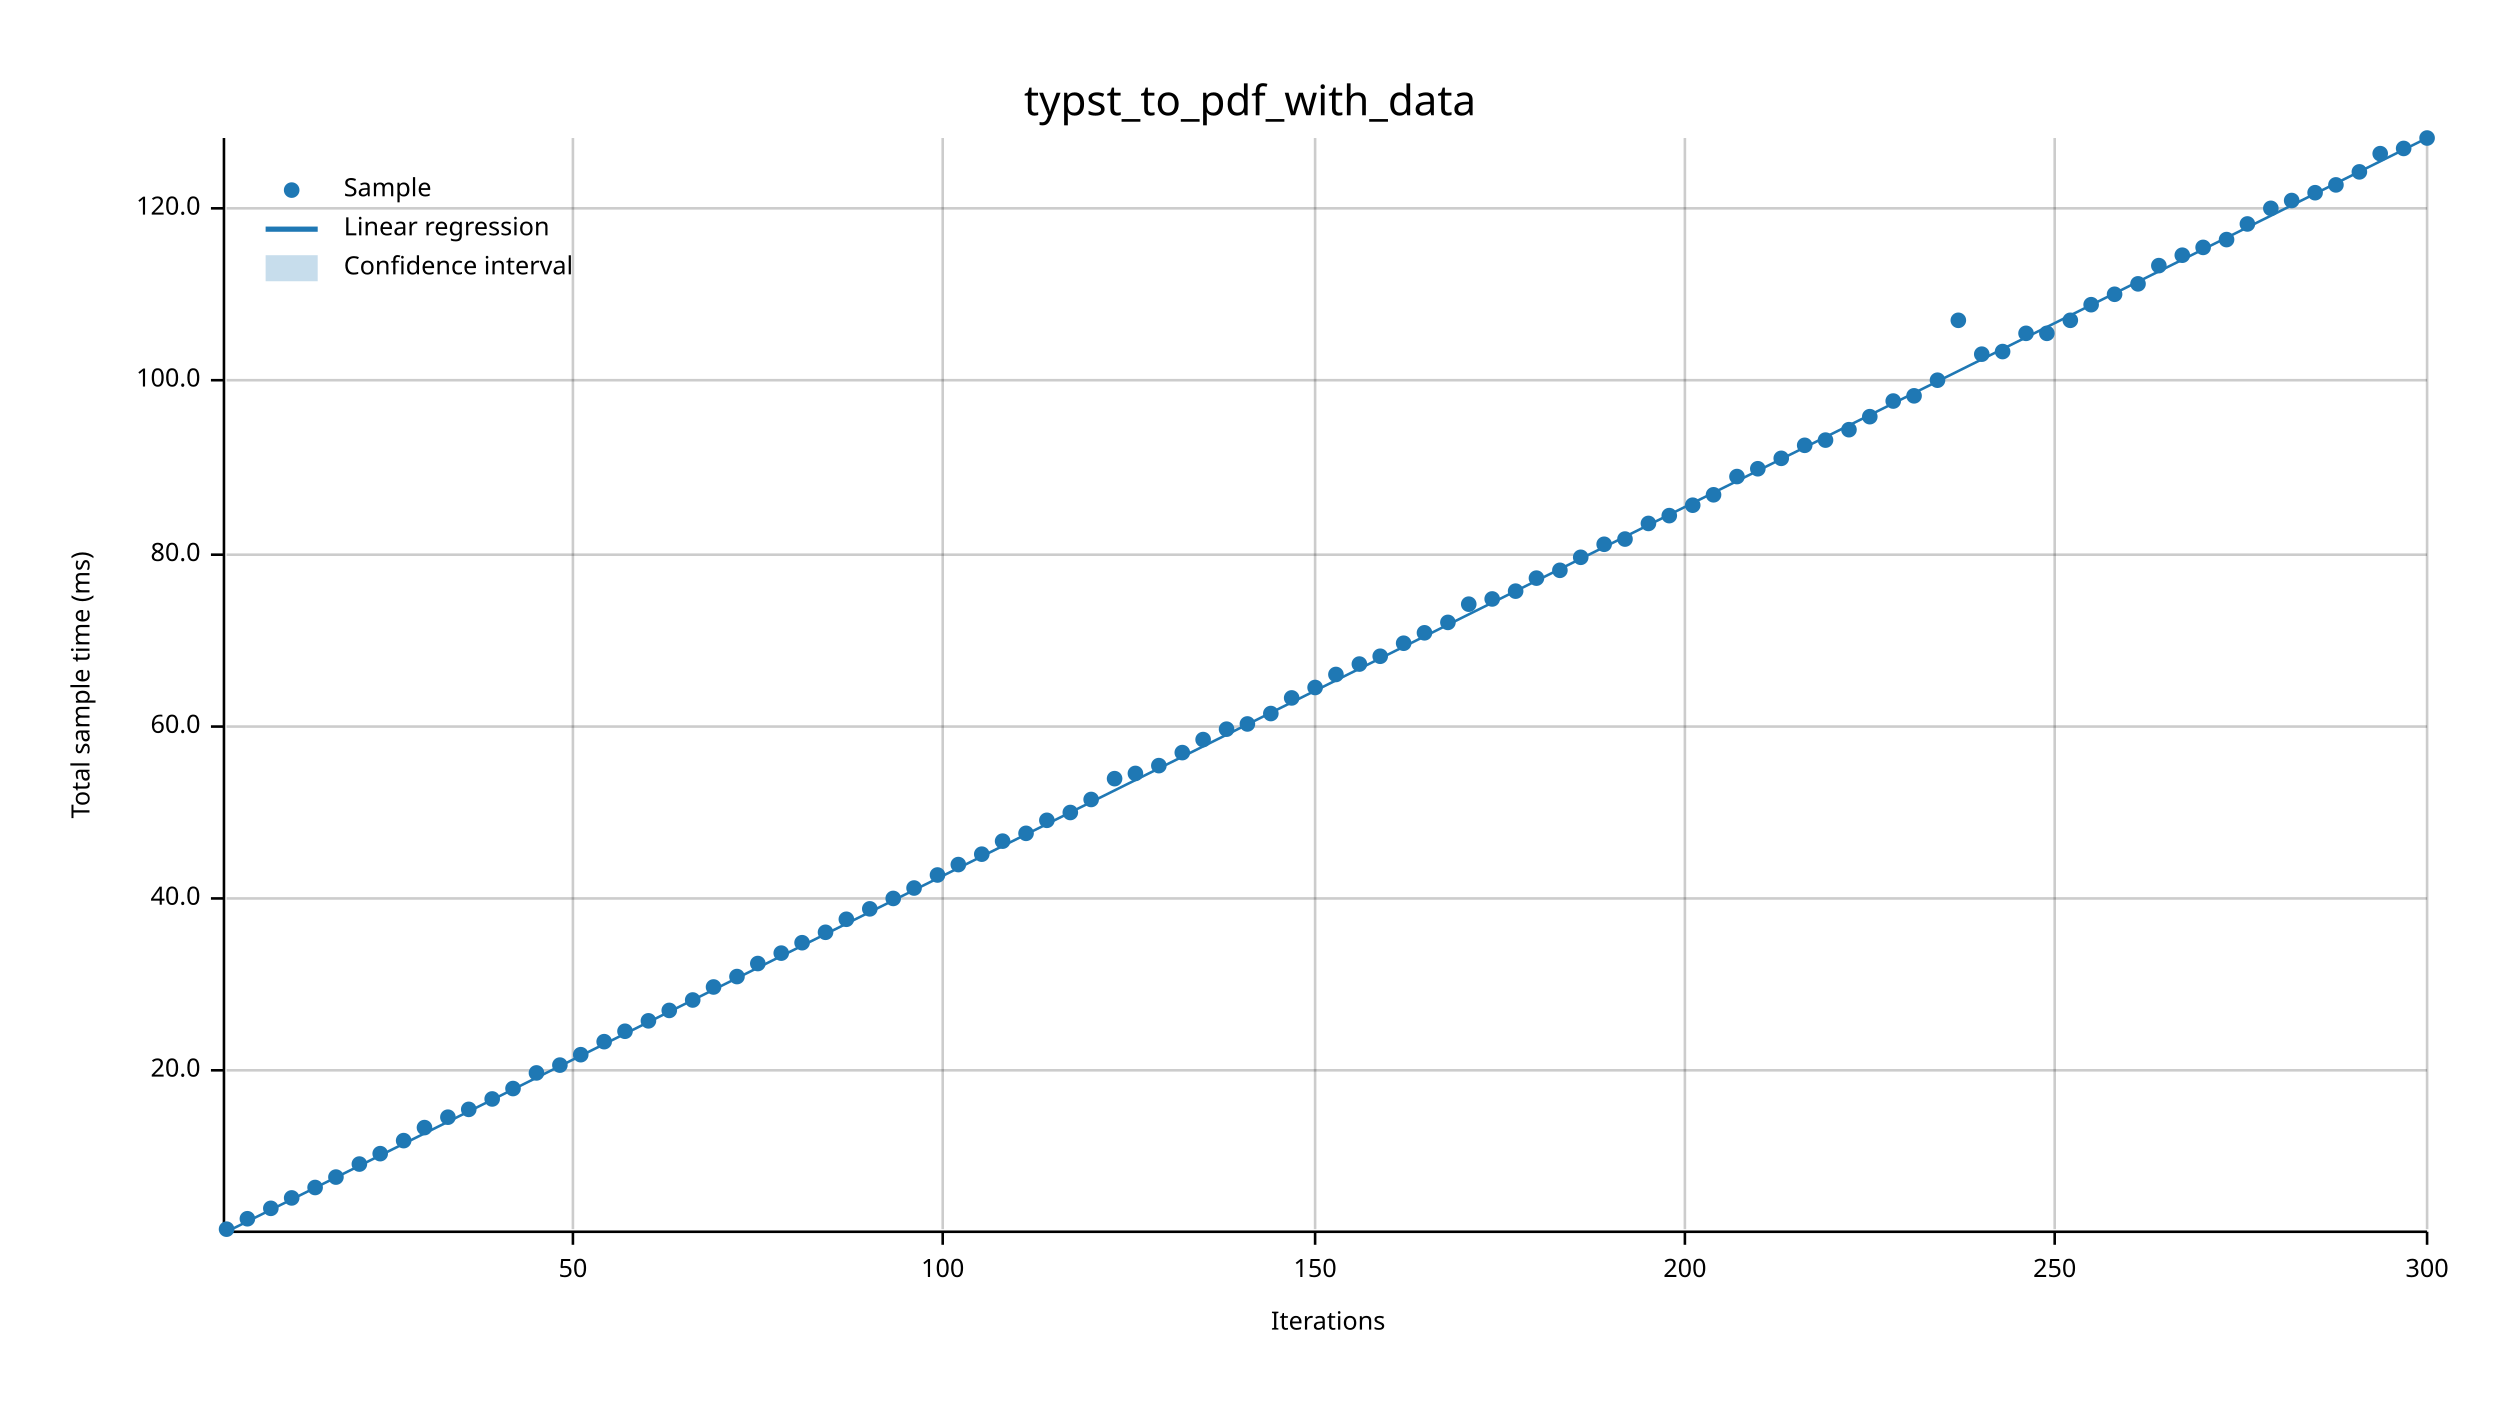
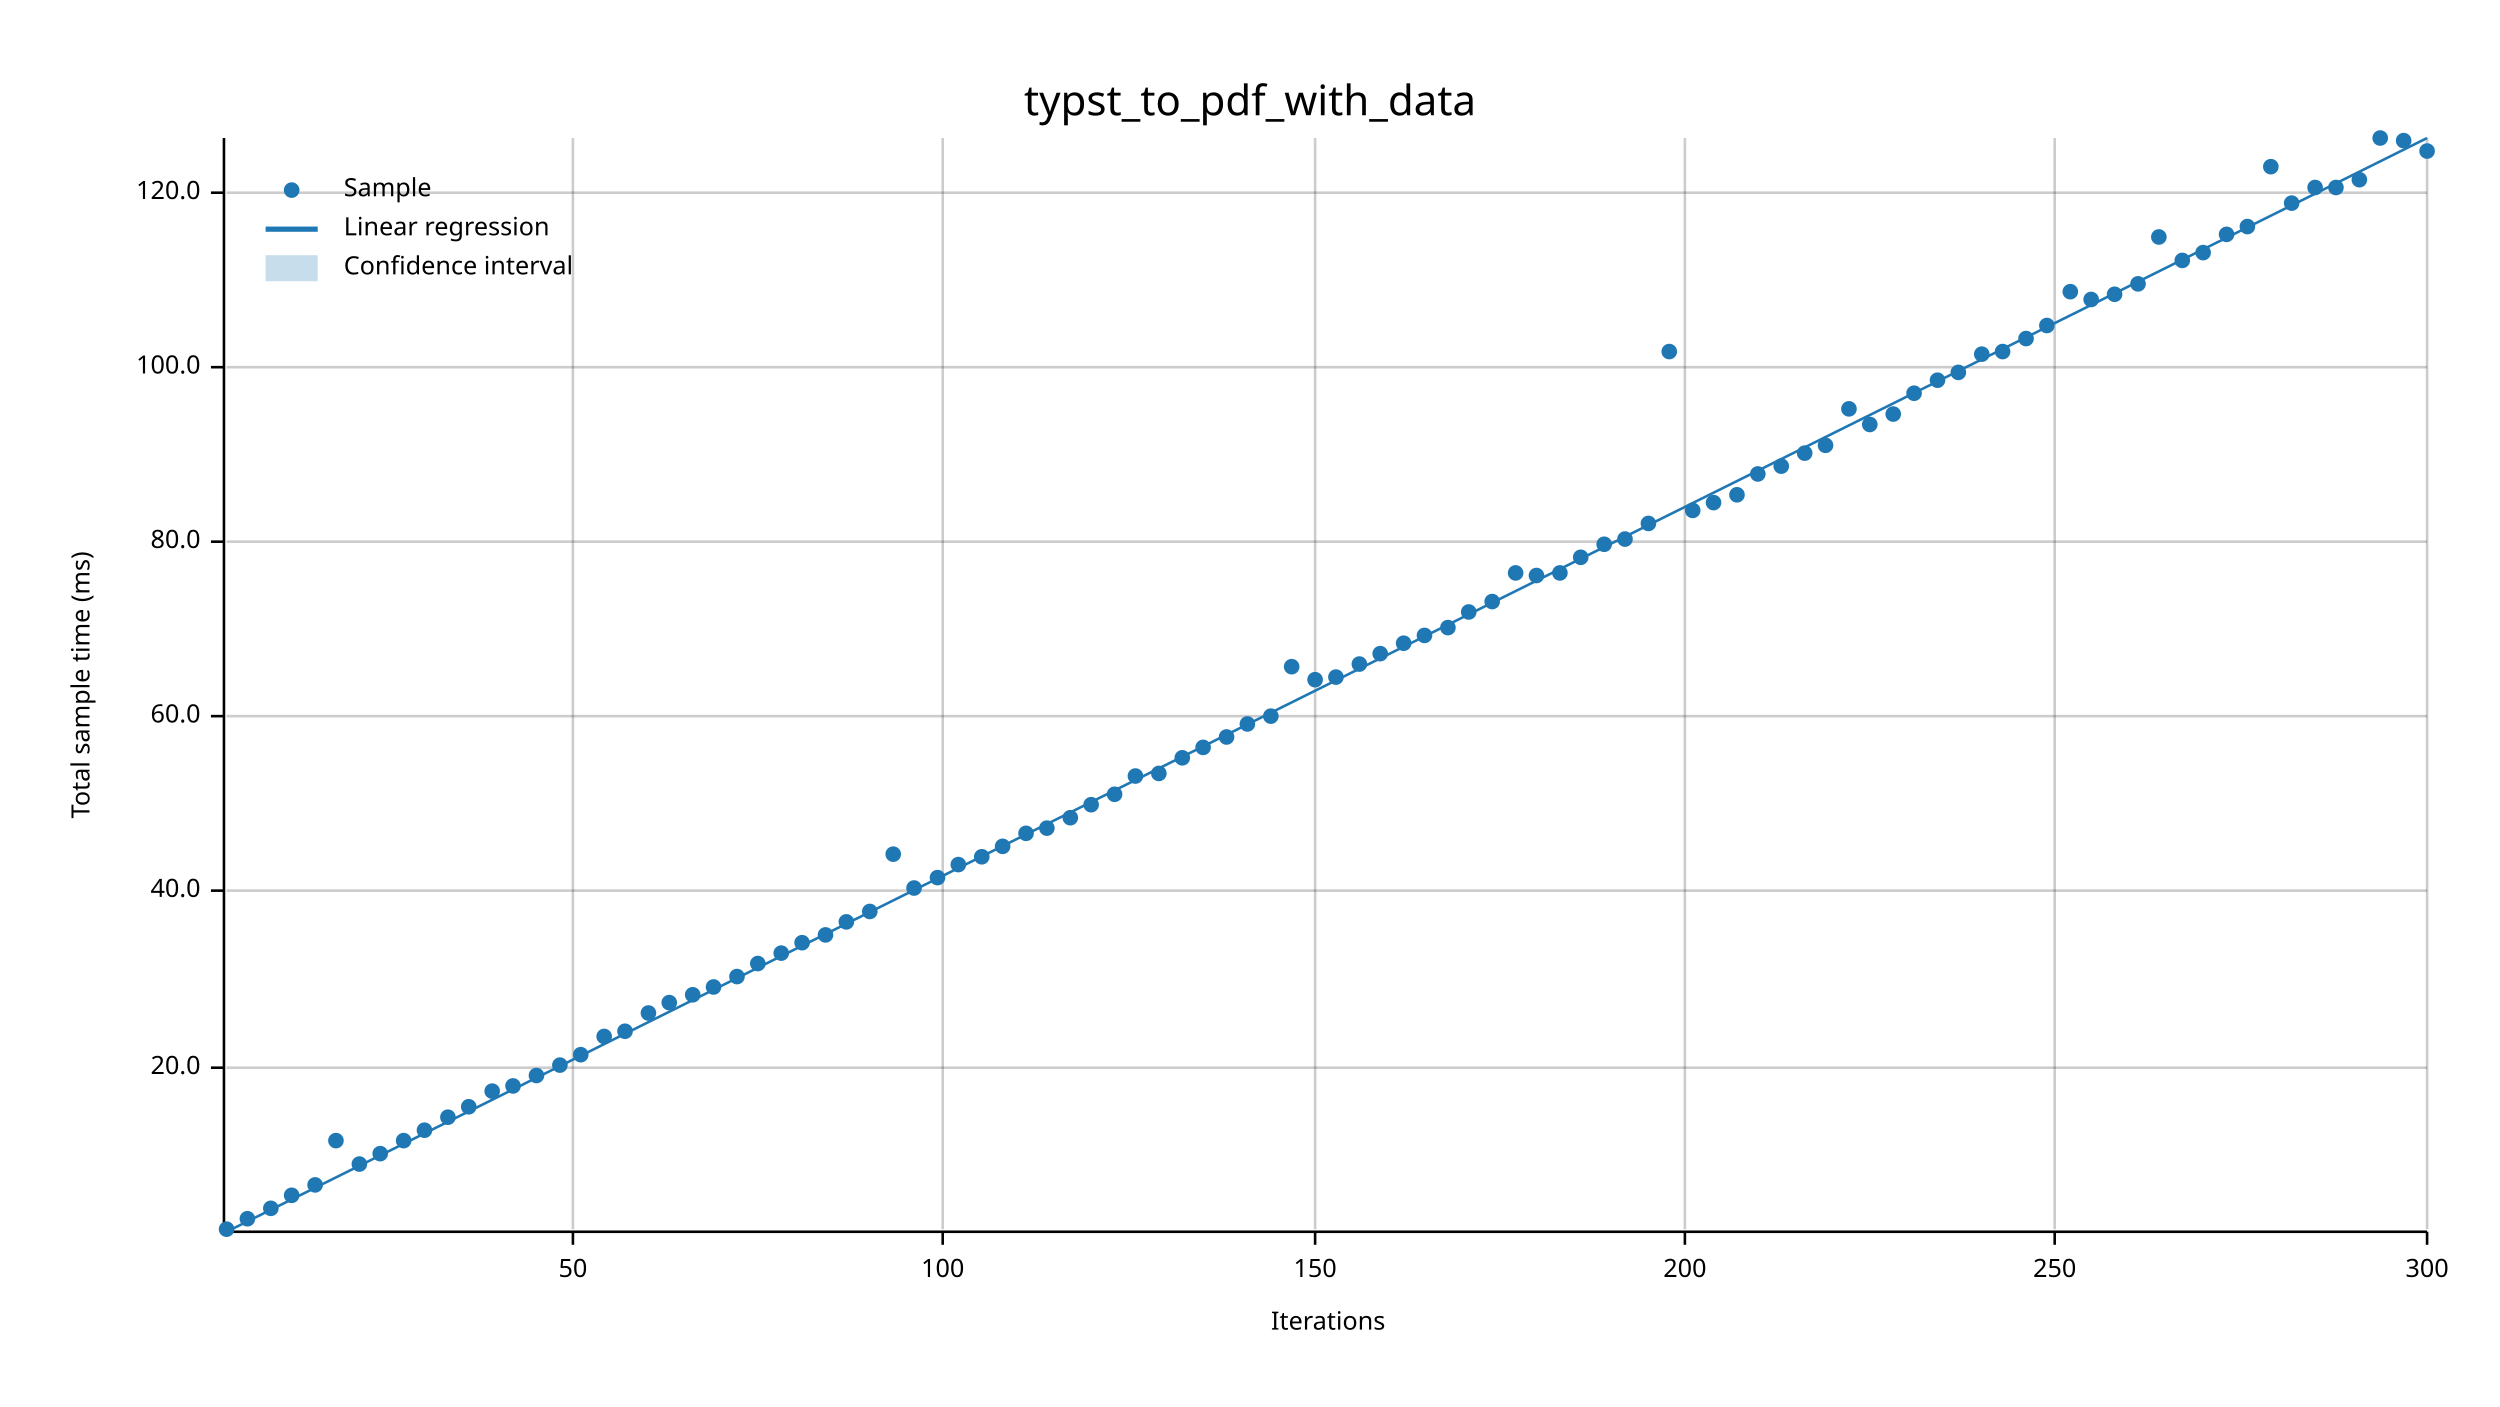
<svg xmlns="http://www.w3.org/2000/svg" width="960" height="540" viewBox="0 0 960 540">
  <text x="480" y="32" dy="0.76em" text-anchor="middle" font-family="sans-serif" font-size="16.129" opacity="1" fill="#000000">
typst_to_pdf_with_data
</text>
  <text x="27" y="263" dy="0.76em" text-anchor="middle" font-family="sans-serif" font-size="9.677" opacity="1" fill="#000000" transform="rotate(270, 27, 263)">
Total sample time (ms)
</text>
  <text x="510" y="513" dy="-0.5ex" text-anchor="middle" font-family="sans-serif" font-size="9.677" opacity="1" fill="#000000">
Iterations
</text>
  <line opacity="0.2" stroke="#000000" stroke-width="1" x1="220" y1="472" x2="220" y2="53" />
  <line opacity="0.2" stroke="#000000" stroke-width="1" x1="362" y1="472" x2="362" y2="53" />
  <line opacity="0.2" stroke="#000000" stroke-width="1" x1="505" y1="472" x2="505" y2="53" />
  <line opacity="0.2" stroke="#000000" stroke-width="1" x1="647" y1="472" x2="647" y2="53" />
  <line opacity="0.2" stroke="#000000" stroke-width="1" x1="789" y1="472" x2="789" y2="53" />
  <line opacity="0.2" stroke="#000000" stroke-width="1" x1="932" y1="472" x2="932" y2="53" />
-   <line opacity="0.2" stroke="#000000" stroke-width="1" x1="87" y1="411" x2="932" y2="411" />
-   <line opacity="0.2" stroke="#000000" stroke-width="1" x1="87" y1="345" x2="932" y2="345" />
-   <line opacity="0.2" stroke="#000000" stroke-width="1" x1="87" y1="279" x2="932" y2="279" />
-   <line opacity="0.2" stroke="#000000" stroke-width="1" x1="87" y1="213" x2="932" y2="213" />
-   <line opacity="0.2" stroke="#000000" stroke-width="1" x1="87" y1="146" x2="932" y2="146" />
-   <line opacity="0.2" stroke="#000000" stroke-width="1" x1="87" y1="80" x2="932" y2="80" />
+   <line opacity="0.2" stroke="#000000" stroke-width="1" x1="87" y1="410" x2="932" y2="410" />
+   <line opacity="0.2" stroke="#000000" stroke-width="1" x1="87" y1="342" x2="932" y2="342" />
+   <line opacity="0.2" stroke="#000000" stroke-width="1" x1="87" y1="275" x2="932" y2="275" />
+   <line opacity="0.2" stroke="#000000" stroke-width="1" x1="87" y1="208" x2="932" y2="208" />
+   <line opacity="0.2" stroke="#000000" stroke-width="1" x1="87" y1="141" x2="932" y2="141" />
+   <line opacity="0.2" stroke="#000000" stroke-width="1" x1="87" y1="74" x2="932" y2="74" />
  <polyline fill="none" opacity="1" stroke="#000000" stroke-width="1" points="86,53 86,472 " />
-   <text x="77" y="411" dy="0.5ex" text-anchor="end" font-family="sans-serif" font-size="9.677" opacity="1" fill="#000000">
+   <text x="77" y="410" dy="0.5ex" text-anchor="end" font-family="sans-serif" font-size="9.677" opacity="1" fill="#000000">
20.0
</text>
-   <polyline fill="none" opacity="1" stroke="#000000" stroke-width="1" points="81,411 86,411 " />
-   <text x="77" y="345" dy="0.5ex" text-anchor="end" font-family="sans-serif" font-size="9.677" opacity="1" fill="#000000">
+   <polyline fill="none" opacity="1" stroke="#000000" stroke-width="1" points="81,410 86,410 " />
+   <text x="77" y="342" dy="0.5ex" text-anchor="end" font-family="sans-serif" font-size="9.677" opacity="1" fill="#000000">
40.0
</text>
-   <polyline fill="none" opacity="1" stroke="#000000" stroke-width="1" points="81,345 86,345 " />
-   <text x="77" y="279" dy="0.5ex" text-anchor="end" font-family="sans-serif" font-size="9.677" opacity="1" fill="#000000">
+   <polyline fill="none" opacity="1" stroke="#000000" stroke-width="1" points="81,342 86,342 " />
+   <text x="77" y="275" dy="0.5ex" text-anchor="end" font-family="sans-serif" font-size="9.677" opacity="1" fill="#000000">
60.0
</text>
-   <polyline fill="none" opacity="1" stroke="#000000" stroke-width="1" points="81,279 86,279 " />
-   <text x="77" y="213" dy="0.5ex" text-anchor="end" font-family="sans-serif" font-size="9.677" opacity="1" fill="#000000">
+   <polyline fill="none" opacity="1" stroke="#000000" stroke-width="1" points="81,275 86,275 " />
+   <text x="77" y="208" dy="0.5ex" text-anchor="end" font-family="sans-serif" font-size="9.677" opacity="1" fill="#000000">
80.0
</text>
-   <polyline fill="none" opacity="1" stroke="#000000" stroke-width="1" points="81,213 86,213 " />
-   <text x="77" y="146" dy="0.5ex" text-anchor="end" font-family="sans-serif" font-size="9.677" opacity="1" fill="#000000">
+   <polyline fill="none" opacity="1" stroke="#000000" stroke-width="1" points="81,208 86,208 " />
+   <text x="77" y="141" dy="0.5ex" text-anchor="end" font-family="sans-serif" font-size="9.677" opacity="1" fill="#000000">
100.0
</text>
-   <polyline fill="none" opacity="1" stroke="#000000" stroke-width="1" points="81,146 86,146 " />
-   <text x="77" y="80" dy="0.5ex" text-anchor="end" font-family="sans-serif" font-size="9.677" opacity="1" fill="#000000">
+   <polyline fill="none" opacity="1" stroke="#000000" stroke-width="1" points="81,141 86,141 " />
+   <text x="77" y="74" dy="0.5ex" text-anchor="end" font-family="sans-serif" font-size="9.677" opacity="1" fill="#000000">
120.0
</text>
-   <polyline fill="none" opacity="1" stroke="#000000" stroke-width="1" points="81,80 86,80 " />
+   <polyline fill="none" opacity="1" stroke="#000000" stroke-width="1" points="81,74 86,74 " />
  <polyline fill="none" opacity="1" stroke="#000000" stroke-width="1" points="87,473 932,473 " />
  <text x="220" y="483" dy="0.76em" text-anchor="middle" font-family="sans-serif" font-size="9.677" opacity="1" fill="#000000">
50
</text>
  <polyline fill="none" opacity="1" stroke="#000000" stroke-width="1" points="220,473 220,478 " />
  <text x="362" y="483" dy="0.76em" text-anchor="middle" font-family="sans-serif" font-size="9.677" opacity="1" fill="#000000">
100
</text>
  <polyline fill="none" opacity="1" stroke="#000000" stroke-width="1" points="362,473 362,478 " />
  <text x="505" y="483" dy="0.76em" text-anchor="middle" font-family="sans-serif" font-size="9.677" opacity="1" fill="#000000">
150
</text>
  <polyline fill="none" opacity="1" stroke="#000000" stroke-width="1" points="505,473 505,478 " />
  <text x="647" y="483" dy="0.76em" text-anchor="middle" font-family="sans-serif" font-size="9.677" opacity="1" fill="#000000">
200
</text>
  <polyline fill="none" opacity="1" stroke="#000000" stroke-width="1" points="647,473 647,478 " />
  <text x="789" y="483" dy="0.76em" text-anchor="middle" font-family="sans-serif" font-size="9.677" opacity="1" fill="#000000">
250
</text>
  <polyline fill="none" opacity="1" stroke="#000000" stroke-width="1" points="789,473 789,478 " />
  <text x="932" y="483" dy="0.76em" text-anchor="middle" font-family="sans-serif" font-size="9.677" opacity="1" fill="#000000">
300
</text>
  <polyline fill="none" opacity="1" stroke="#000000" stroke-width="1" points="932,473 932,478 " />
  <circle cx="87" cy="472" r="3" opacity="1" fill="#1F78B4" stroke="none" stroke-width="1" />
  <circle cx="95" cy="468" r="3" opacity="1" fill="#1F78B4" stroke="none" stroke-width="1" />
  <circle cx="104" cy="464" r="3" opacity="1" fill="#1F78B4" stroke="none" stroke-width="1" />
-   <circle cx="112" cy="460" r="3" opacity="1" fill="#1F78B4" stroke="none" stroke-width="1" />
-   <circle cx="121" cy="456" r="3" opacity="1" fill="#1F78B4" stroke="none" stroke-width="1" />
-   <circle cx="129" cy="452" r="3" opacity="1" fill="#1F78B4" stroke="none" stroke-width="1" />
+   <circle cx="112" cy="459" r="3" opacity="1" fill="#1F78B4" stroke="none" stroke-width="1" />
+   <circle cx="121" cy="455" r="3" opacity="1" fill="#1F78B4" stroke="none" stroke-width="1" />
+   <circle cx="129" cy="438" r="3" opacity="1" fill="#1F78B4" stroke="none" stroke-width="1" />
  <circle cx="138" cy="447" r="3" opacity="1" fill="#1F78B4" stroke="none" stroke-width="1" />
  <circle cx="146" cy="443" r="3" opacity="1" fill="#1F78B4" stroke="none" stroke-width="1" />
  <circle cx="155" cy="438" r="3" opacity="1" fill="#1F78B4" stroke="none" stroke-width="1" />
-   <circle cx="163" cy="433" r="3" opacity="1" fill="#1F78B4" stroke="none" stroke-width="1" />
+   <circle cx="163" cy="434" r="3" opacity="1" fill="#1F78B4" stroke="none" stroke-width="1" />
  <circle cx="172" cy="429" r="3" opacity="1" fill="#1F78B4" stroke="none" stroke-width="1" />
-   <circle cx="180" cy="426" r="3" opacity="1" fill="#1F78B4" stroke="none" stroke-width="1" />
-   <circle cx="189" cy="422" r="3" opacity="1" fill="#1F78B4" stroke="none" stroke-width="1" />
-   <circle cx="197" cy="418" r="3" opacity="1" fill="#1F78B4" stroke="none" stroke-width="1" />
-   <circle cx="206" cy="412" r="3" opacity="1" fill="#1F78B4" stroke="none" stroke-width="1" />
+   <circle cx="180" cy="425" r="3" opacity="1" fill="#1F78B4" stroke="none" stroke-width="1" />
+   <circle cx="189" cy="419" r="3" opacity="1" fill="#1F78B4" stroke="none" stroke-width="1" />
+   <circle cx="197" cy="417" r="3" opacity="1" fill="#1F78B4" stroke="none" stroke-width="1" />
+   <circle cx="206" cy="413" r="3" opacity="1" fill="#1F78B4" stroke="none" stroke-width="1" />
  <circle cx="215" cy="409" r="3" opacity="1" fill="#1F78B4" stroke="none" stroke-width="1" />
  <circle cx="223" cy="405" r="3" opacity="1" fill="#1F78B4" stroke="none" stroke-width="1" />
-   <circle cx="232" cy="400" r="3" opacity="1" fill="#1F78B4" stroke="none" stroke-width="1" />
+   <circle cx="232" cy="398" r="3" opacity="1" fill="#1F78B4" stroke="none" stroke-width="1" />
  <circle cx="240" cy="396" r="3" opacity="1" fill="#1F78B4" stroke="none" stroke-width="1" />
-   <circle cx="249" cy="392" r="3" opacity="1" fill="#1F78B4" stroke="none" stroke-width="1" />
-   <circle cx="257" cy="388" r="3" opacity="1" fill="#1F78B4" stroke="none" stroke-width="1" />
-   <circle cx="266" cy="384" r="3" opacity="1" fill="#1F78B4" stroke="none" stroke-width="1" />
+   <circle cx="249" cy="389" r="3" opacity="1" fill="#1F78B4" stroke="none" stroke-width="1" />
+   <circle cx="257" cy="385" r="3" opacity="1" fill="#1F78B4" stroke="none" stroke-width="1" />
+   <circle cx="266" cy="382" r="3" opacity="1" fill="#1F78B4" stroke="none" stroke-width="1" />
  <circle cx="274" cy="379" r="3" opacity="1" fill="#1F78B4" stroke="none" stroke-width="1" />
  <circle cx="283" cy="375" r="3" opacity="1" fill="#1F78B4" stroke="none" stroke-width="1" />
  <circle cx="291" cy="370" r="3" opacity="1" fill="#1F78B4" stroke="none" stroke-width="1" />
  <circle cx="300" cy="366" r="3" opacity="1" fill="#1F78B4" stroke="none" stroke-width="1" />
  <circle cx="308" cy="362" r="3" opacity="1" fill="#1F78B4" stroke="none" stroke-width="1" />
-   <circle cx="317" cy="358" r="3" opacity="1" fill="#1F78B4" stroke="none" stroke-width="1" />
-   <circle cx="325" cy="353" r="3" opacity="1" fill="#1F78B4" stroke="none" stroke-width="1" />
-   <circle cx="334" cy="349" r="3" opacity="1" fill="#1F78B4" stroke="none" stroke-width="1" />
-   <circle cx="343" cy="345" r="3" opacity="1" fill="#1F78B4" stroke="none" stroke-width="1" />
+   <circle cx="317" cy="359" r="3" opacity="1" fill="#1F78B4" stroke="none" stroke-width="1" />
+   <circle cx="325" cy="354" r="3" opacity="1" fill="#1F78B4" stroke="none" stroke-width="1" />
+   <circle cx="334" cy="350" r="3" opacity="1" fill="#1F78B4" stroke="none" stroke-width="1" />
+   <circle cx="343" cy="328" r="3" opacity="1" fill="#1F78B4" stroke="none" stroke-width="1" />
  <circle cx="351" cy="341" r="3" opacity="1" fill="#1F78B4" stroke="none" stroke-width="1" />
-   <circle cx="360" cy="336" r="3" opacity="1" fill="#1F78B4" stroke="none" stroke-width="1" />
+   <circle cx="360" cy="337" r="3" opacity="1" fill="#1F78B4" stroke="none" stroke-width="1" />
  <circle cx="368" cy="332" r="3" opacity="1" fill="#1F78B4" stroke="none" stroke-width="1" />
-   <circle cx="377" cy="328" r="3" opacity="1" fill="#1F78B4" stroke="none" stroke-width="1" />
-   <circle cx="385" cy="323" r="3" opacity="1" fill="#1F78B4" stroke="none" stroke-width="1" />
+   <circle cx="377" cy="329" r="3" opacity="1" fill="#1F78B4" stroke="none" stroke-width="1" />
+   <circle cx="385" cy="325" r="3" opacity="1" fill="#1F78B4" stroke="none" stroke-width="1" />
  <circle cx="394" cy="320" r="3" opacity="1" fill="#1F78B4" stroke="none" stroke-width="1" />
-   <circle cx="402" cy="315" r="3" opacity="1" fill="#1F78B4" stroke="none" stroke-width="1" />
-   <circle cx="411" cy="312" r="3" opacity="1" fill="#1F78B4" stroke="none" stroke-width="1" />
-   <circle cx="419" cy="307" r="3" opacity="1" fill="#1F78B4" stroke="none" stroke-width="1" />
-   <circle cx="428" cy="299" r="3" opacity="1" fill="#1F78B4" stroke="none" stroke-width="1" />
-   <circle cx="436" cy="297" r="3" opacity="1" fill="#1F78B4" stroke="none" stroke-width="1" />
-   <circle cx="445" cy="294" r="3" opacity="1" fill="#1F78B4" stroke="none" stroke-width="1" />
-   <circle cx="454" cy="289" r="3" opacity="1" fill="#1F78B4" stroke="none" stroke-width="1" />
-   <circle cx="462" cy="284" r="3" opacity="1" fill="#1F78B4" stroke="none" stroke-width="1" />
-   <circle cx="471" cy="280" r="3" opacity="1" fill="#1F78B4" stroke="none" stroke-width="1" />
+   <circle cx="402" cy="318" r="3" opacity="1" fill="#1F78B4" stroke="none" stroke-width="1" />
+   <circle cx="411" cy="314" r="3" opacity="1" fill="#1F78B4" stroke="none" stroke-width="1" />
+   <circle cx="419" cy="309" r="3" opacity="1" fill="#1F78B4" stroke="none" stroke-width="1" />
+   <circle cx="428" cy="305" r="3" opacity="1" fill="#1F78B4" stroke="none" stroke-width="1" />
+   <circle cx="436" cy="298" r="3" opacity="1" fill="#1F78B4" stroke="none" stroke-width="1" />
+   <circle cx="445" cy="297" r="3" opacity="1" fill="#1F78B4" stroke="none" stroke-width="1" />
+   <circle cx="454" cy="291" r="3" opacity="1" fill="#1F78B4" stroke="none" stroke-width="1" />
+   <circle cx="462" cy="287" r="3" opacity="1" fill="#1F78B4" stroke="none" stroke-width="1" />
+   <circle cx="471" cy="283" r="3" opacity="1" fill="#1F78B4" stroke="none" stroke-width="1" />
  <circle cx="479" cy="278" r="3" opacity="1" fill="#1F78B4" stroke="none" stroke-width="1" />
-   <circle cx="488" cy="274" r="3" opacity="1" fill="#1F78B4" stroke="none" stroke-width="1" />
-   <circle cx="496" cy="268" r="3" opacity="1" fill="#1F78B4" stroke="none" stroke-width="1" />
-   <circle cx="505" cy="264" r="3" opacity="1" fill="#1F78B4" stroke="none" stroke-width="1" />
-   <circle cx="513" cy="259" r="3" opacity="1" fill="#1F78B4" stroke="none" stroke-width="1" />
+   <circle cx="488" cy="275" r="3" opacity="1" fill="#1F78B4" stroke="none" stroke-width="1" />
+   <circle cx="496" cy="256" r="3" opacity="1" fill="#1F78B4" stroke="none" stroke-width="1" />
+   <circle cx="505" cy="261" r="3" opacity="1" fill="#1F78B4" stroke="none" stroke-width="1" />
+   <circle cx="513" cy="260" r="3" opacity="1" fill="#1F78B4" stroke="none" stroke-width="1" />
  <circle cx="522" cy="255" r="3" opacity="1" fill="#1F78B4" stroke="none" stroke-width="1" />
-   <circle cx="530" cy="252" r="3" opacity="1" fill="#1F78B4" stroke="none" stroke-width="1" />
+   <circle cx="530" cy="251" r="3" opacity="1" fill="#1F78B4" stroke="none" stroke-width="1" />
  <circle cx="539" cy="247" r="3" opacity="1" fill="#1F78B4" stroke="none" stroke-width="1" />
-   <circle cx="547" cy="243" r="3" opacity="1" fill="#1F78B4" stroke="none" stroke-width="1" />
-   <circle cx="556" cy="239" r="3" opacity="1" fill="#1F78B4" stroke="none" stroke-width="1" />
-   <circle cx="564" cy="232" r="3" opacity="1" fill="#1F78B4" stroke="none" stroke-width="1" />
-   <circle cx="573" cy="230" r="3" opacity="1" fill="#1F78B4" stroke="none" stroke-width="1" />
-   <circle cx="582" cy="227" r="3" opacity="1" fill="#1F78B4" stroke="none" stroke-width="1" />
-   <circle cx="590" cy="222" r="3" opacity="1" fill="#1F78B4" stroke="none" stroke-width="1" />
-   <circle cx="599" cy="219" r="3" opacity="1" fill="#1F78B4" stroke="none" stroke-width="1" />
+   <circle cx="547" cy="244" r="3" opacity="1" fill="#1F78B4" stroke="none" stroke-width="1" />
+   <circle cx="556" cy="241" r="3" opacity="1" fill="#1F78B4" stroke="none" stroke-width="1" />
+   <circle cx="564" cy="235" r="3" opacity="1" fill="#1F78B4" stroke="none" stroke-width="1" />
+   <circle cx="573" cy="231" r="3" opacity="1" fill="#1F78B4" stroke="none" stroke-width="1" />
+   <circle cx="582" cy="220" r="3" opacity="1" fill="#1F78B4" stroke="none" stroke-width="1" />
+   <circle cx="590" cy="221" r="3" opacity="1" fill="#1F78B4" stroke="none" stroke-width="1" />
+   <circle cx="599" cy="220" r="3" opacity="1" fill="#1F78B4" stroke="none" stroke-width="1" />
  <circle cx="607" cy="214" r="3" opacity="1" fill="#1F78B4" stroke="none" stroke-width="1" />
  <circle cx="616" cy="209" r="3" opacity="1" fill="#1F78B4" stroke="none" stroke-width="1" />
  <circle cx="624" cy="207" r="3" opacity="1" fill="#1F78B4" stroke="none" stroke-width="1" />
  <circle cx="633" cy="201" r="3" opacity="1" fill="#1F78B4" stroke="none" stroke-width="1" />
-   <circle cx="641" cy="198" r="3" opacity="1" fill="#1F78B4" stroke="none" stroke-width="1" />
-   <circle cx="650" cy="194" r="3" opacity="1" fill="#1F78B4" stroke="none" stroke-width="1" />
-   <circle cx="658" cy="190" r="3" opacity="1" fill="#1F78B4" stroke="none" stroke-width="1" />
-   <circle cx="667" cy="183" r="3" opacity="1" fill="#1F78B4" stroke="none" stroke-width="1" />
-   <circle cx="675" cy="180" r="3" opacity="1" fill="#1F78B4" stroke="none" stroke-width="1" />
-   <circle cx="684" cy="176" r="3" opacity="1" fill="#1F78B4" stroke="none" stroke-width="1" />
-   <circle cx="693" cy="171" r="3" opacity="1" fill="#1F78B4" stroke="none" stroke-width="1" />
-   <circle cx="701" cy="169" r="3" opacity="1" fill="#1F78B4" stroke="none" stroke-width="1" />
-   <circle cx="710" cy="165" r="3" opacity="1" fill="#1F78B4" stroke="none" stroke-width="1" />
-   <circle cx="718" cy="160" r="3" opacity="1" fill="#1F78B4" stroke="none" stroke-width="1" />
-   <circle cx="727" cy="154" r="3" opacity="1" fill="#1F78B4" stroke="none" stroke-width="1" />
-   <circle cx="735" cy="152" r="3" opacity="1" fill="#1F78B4" stroke="none" stroke-width="1" />
+   <circle cx="641" cy="135" r="3" opacity="1" fill="#1F78B4" stroke="none" stroke-width="1" />
+   <circle cx="650" cy="196" r="3" opacity="1" fill="#1F78B4" stroke="none" stroke-width="1" />
+   <circle cx="658" cy="193" r="3" opacity="1" fill="#1F78B4" stroke="none" stroke-width="1" />
+   <circle cx="667" cy="190" r="3" opacity="1" fill="#1F78B4" stroke="none" stroke-width="1" />
+   <circle cx="675" cy="182" r="3" opacity="1" fill="#1F78B4" stroke="none" stroke-width="1" />
+   <circle cx="684" cy="179" r="3" opacity="1" fill="#1F78B4" stroke="none" stroke-width="1" />
+   <circle cx="693" cy="174" r="3" opacity="1" fill="#1F78B4" stroke="none" stroke-width="1" />
+   <circle cx="701" cy="171" r="3" opacity="1" fill="#1F78B4" stroke="none" stroke-width="1" />
+   <circle cx="710" cy="157" r="3" opacity="1" fill="#1F78B4" stroke="none" stroke-width="1" />
+   <circle cx="718" cy="163" r="3" opacity="1" fill="#1F78B4" stroke="none" stroke-width="1" />
+   <circle cx="727" cy="159" r="3" opacity="1" fill="#1F78B4" stroke="none" stroke-width="1" />
+   <circle cx="735" cy="151" r="3" opacity="1" fill="#1F78B4" stroke="none" stroke-width="1" />
  <circle cx="744" cy="146" r="3" opacity="1" fill="#1F78B4" stroke="none" stroke-width="1" />
-   <circle cx="752" cy="123" r="3" opacity="1" fill="#1F78B4" stroke="none" stroke-width="1" />
+   <circle cx="752" cy="143" r="3" opacity="1" fill="#1F78B4" stroke="none" stroke-width="1" />
  <circle cx="761" cy="136" r="3" opacity="1" fill="#1F78B4" stroke="none" stroke-width="1" />
  <circle cx="769" cy="135" r="3" opacity="1" fill="#1F78B4" stroke="none" stroke-width="1" />
-   <circle cx="778" cy="128" r="3" opacity="1" fill="#1F78B4" stroke="none" stroke-width="1" />
-   <circle cx="786" cy="128" r="3" opacity="1" fill="#1F78B4" stroke="none" stroke-width="1" />
-   <circle cx="795" cy="123" r="3" opacity="1" fill="#1F78B4" stroke="none" stroke-width="1" />
-   <circle cx="803" cy="117" r="3" opacity="1" fill="#1F78B4" stroke="none" stroke-width="1" />
+   <circle cx="778" cy="130" r="3" opacity="1" fill="#1F78B4" stroke="none" stroke-width="1" />
+   <circle cx="786" cy="125" r="3" opacity="1" fill="#1F78B4" stroke="none" stroke-width="1" />
+   <circle cx="795" cy="112" r="3" opacity="1" fill="#1F78B4" stroke="none" stroke-width="1" />
+   <circle cx="803" cy="115" r="3" opacity="1" fill="#1F78B4" stroke="none" stroke-width="1" />
  <circle cx="812" cy="113" r="3" opacity="1" fill="#1F78B4" stroke="none" stroke-width="1" />
  <circle cx="821" cy="109" r="3" opacity="1" fill="#1F78B4" stroke="none" stroke-width="1" />
-   <circle cx="829" cy="102" r="3" opacity="1" fill="#1F78B4" stroke="none" stroke-width="1" />
-   <circle cx="838" cy="98" r="3" opacity="1" fill="#1F78B4" stroke="none" stroke-width="1" />
-   <circle cx="846" cy="95" r="3" opacity="1" fill="#1F78B4" stroke="none" stroke-width="1" />
-   <circle cx="855" cy="92" r="3" opacity="1" fill="#1F78B4" stroke="none" stroke-width="1" />
-   <circle cx="863" cy="86" r="3" opacity="1" fill="#1F78B4" stroke="none" stroke-width="1" />
-   <circle cx="872" cy="80" r="3" opacity="1" fill="#1F78B4" stroke="none" stroke-width="1" />
-   <circle cx="880" cy="77" r="3" opacity="1" fill="#1F78B4" stroke="none" stroke-width="1" />
-   <circle cx="889" cy="74" r="3" opacity="1" fill="#1F78B4" stroke="none" stroke-width="1" />
-   <circle cx="897" cy="71" r="3" opacity="1" fill="#1F78B4" stroke="none" stroke-width="1" />
-   <circle cx="906" cy="66" r="3" opacity="1" fill="#1F78B4" stroke="none" stroke-width="1" />
-   <circle cx="914" cy="59" r="3" opacity="1" fill="#1F78B4" stroke="none" stroke-width="1" />
-   <circle cx="923" cy="57" r="3" opacity="1" fill="#1F78B4" stroke="none" stroke-width="1" />
-   <circle cx="932" cy="53" r="3" opacity="1" fill="#1F78B4" stroke="none" stroke-width="1" />
+   <circle cx="829" cy="91" r="3" opacity="1" fill="#1F78B4" stroke="none" stroke-width="1" />
+   <circle cx="838" cy="100" r="3" opacity="1" fill="#1F78B4" stroke="none" stroke-width="1" />
+   <circle cx="846" cy="97" r="3" opacity="1" fill="#1F78B4" stroke="none" stroke-width="1" />
+   <circle cx="855" cy="90" r="3" opacity="1" fill="#1F78B4" stroke="none" stroke-width="1" />
+   <circle cx="863" cy="87" r="3" opacity="1" fill="#1F78B4" stroke="none" stroke-width="1" />
+   <circle cx="872" cy="64" r="3" opacity="1" fill="#1F78B4" stroke="none" stroke-width="1" />
+   <circle cx="880" cy="78" r="3" opacity="1" fill="#1F78B4" stroke="none" stroke-width="1" />
+   <circle cx="889" cy="72" r="3" opacity="1" fill="#1F78B4" stroke="none" stroke-width="1" />
+   <circle cx="897" cy="72" r="3" opacity="1" fill="#1F78B4" stroke="none" stroke-width="1" />
+   <circle cx="906" cy="69" r="3" opacity="1" fill="#1F78B4" stroke="none" stroke-width="1" />
+   <circle cx="914" cy="53" r="3" opacity="1" fill="#1F78B4" stroke="none" stroke-width="1" />
+   <circle cx="923" cy="54" r="3" opacity="1" fill="#1F78B4" stroke="none" stroke-width="1" />
+   <circle cx="932" cy="58" r="3" opacity="1" fill="#1F78B4" stroke="none" stroke-width="1" />
  <polyline fill="none" opacity="1" stroke="#1F78B4" stroke-width="1" points="87,473 932,53 " />
  <polygon opacity="0.25" fill="#1F78B4" points="87,473 932,53 932,53 " />
  <text x="132" y="68" dy="0.76em" text-anchor="start" font-family="sans-serif" font-size="9.677" opacity="1" fill="#000000">
Sample
</text>
  <text x="132" y="83" dy="0.76em" text-anchor="start" font-family="sans-serif" font-size="9.677" opacity="1" fill="#000000">
Linear regression
</text>
  <text x="132" y="98" dy="0.76em" text-anchor="start" font-family="sans-serif" font-size="9.677" opacity="1" fill="#000000">
Confidence interval
</text>
  <circle cx="112" cy="73" r="3" opacity="1" fill="#1F78B4" stroke="none" stroke-width="1" />
  <polyline fill="none" opacity="1" stroke="#1F78B4" stroke-width="2" points="102,88 122,88 " />
  <rect x="102" y="98" width="20" height="10" opacity="0.25" fill="#1F78B4" stroke="none" />
</svg>
